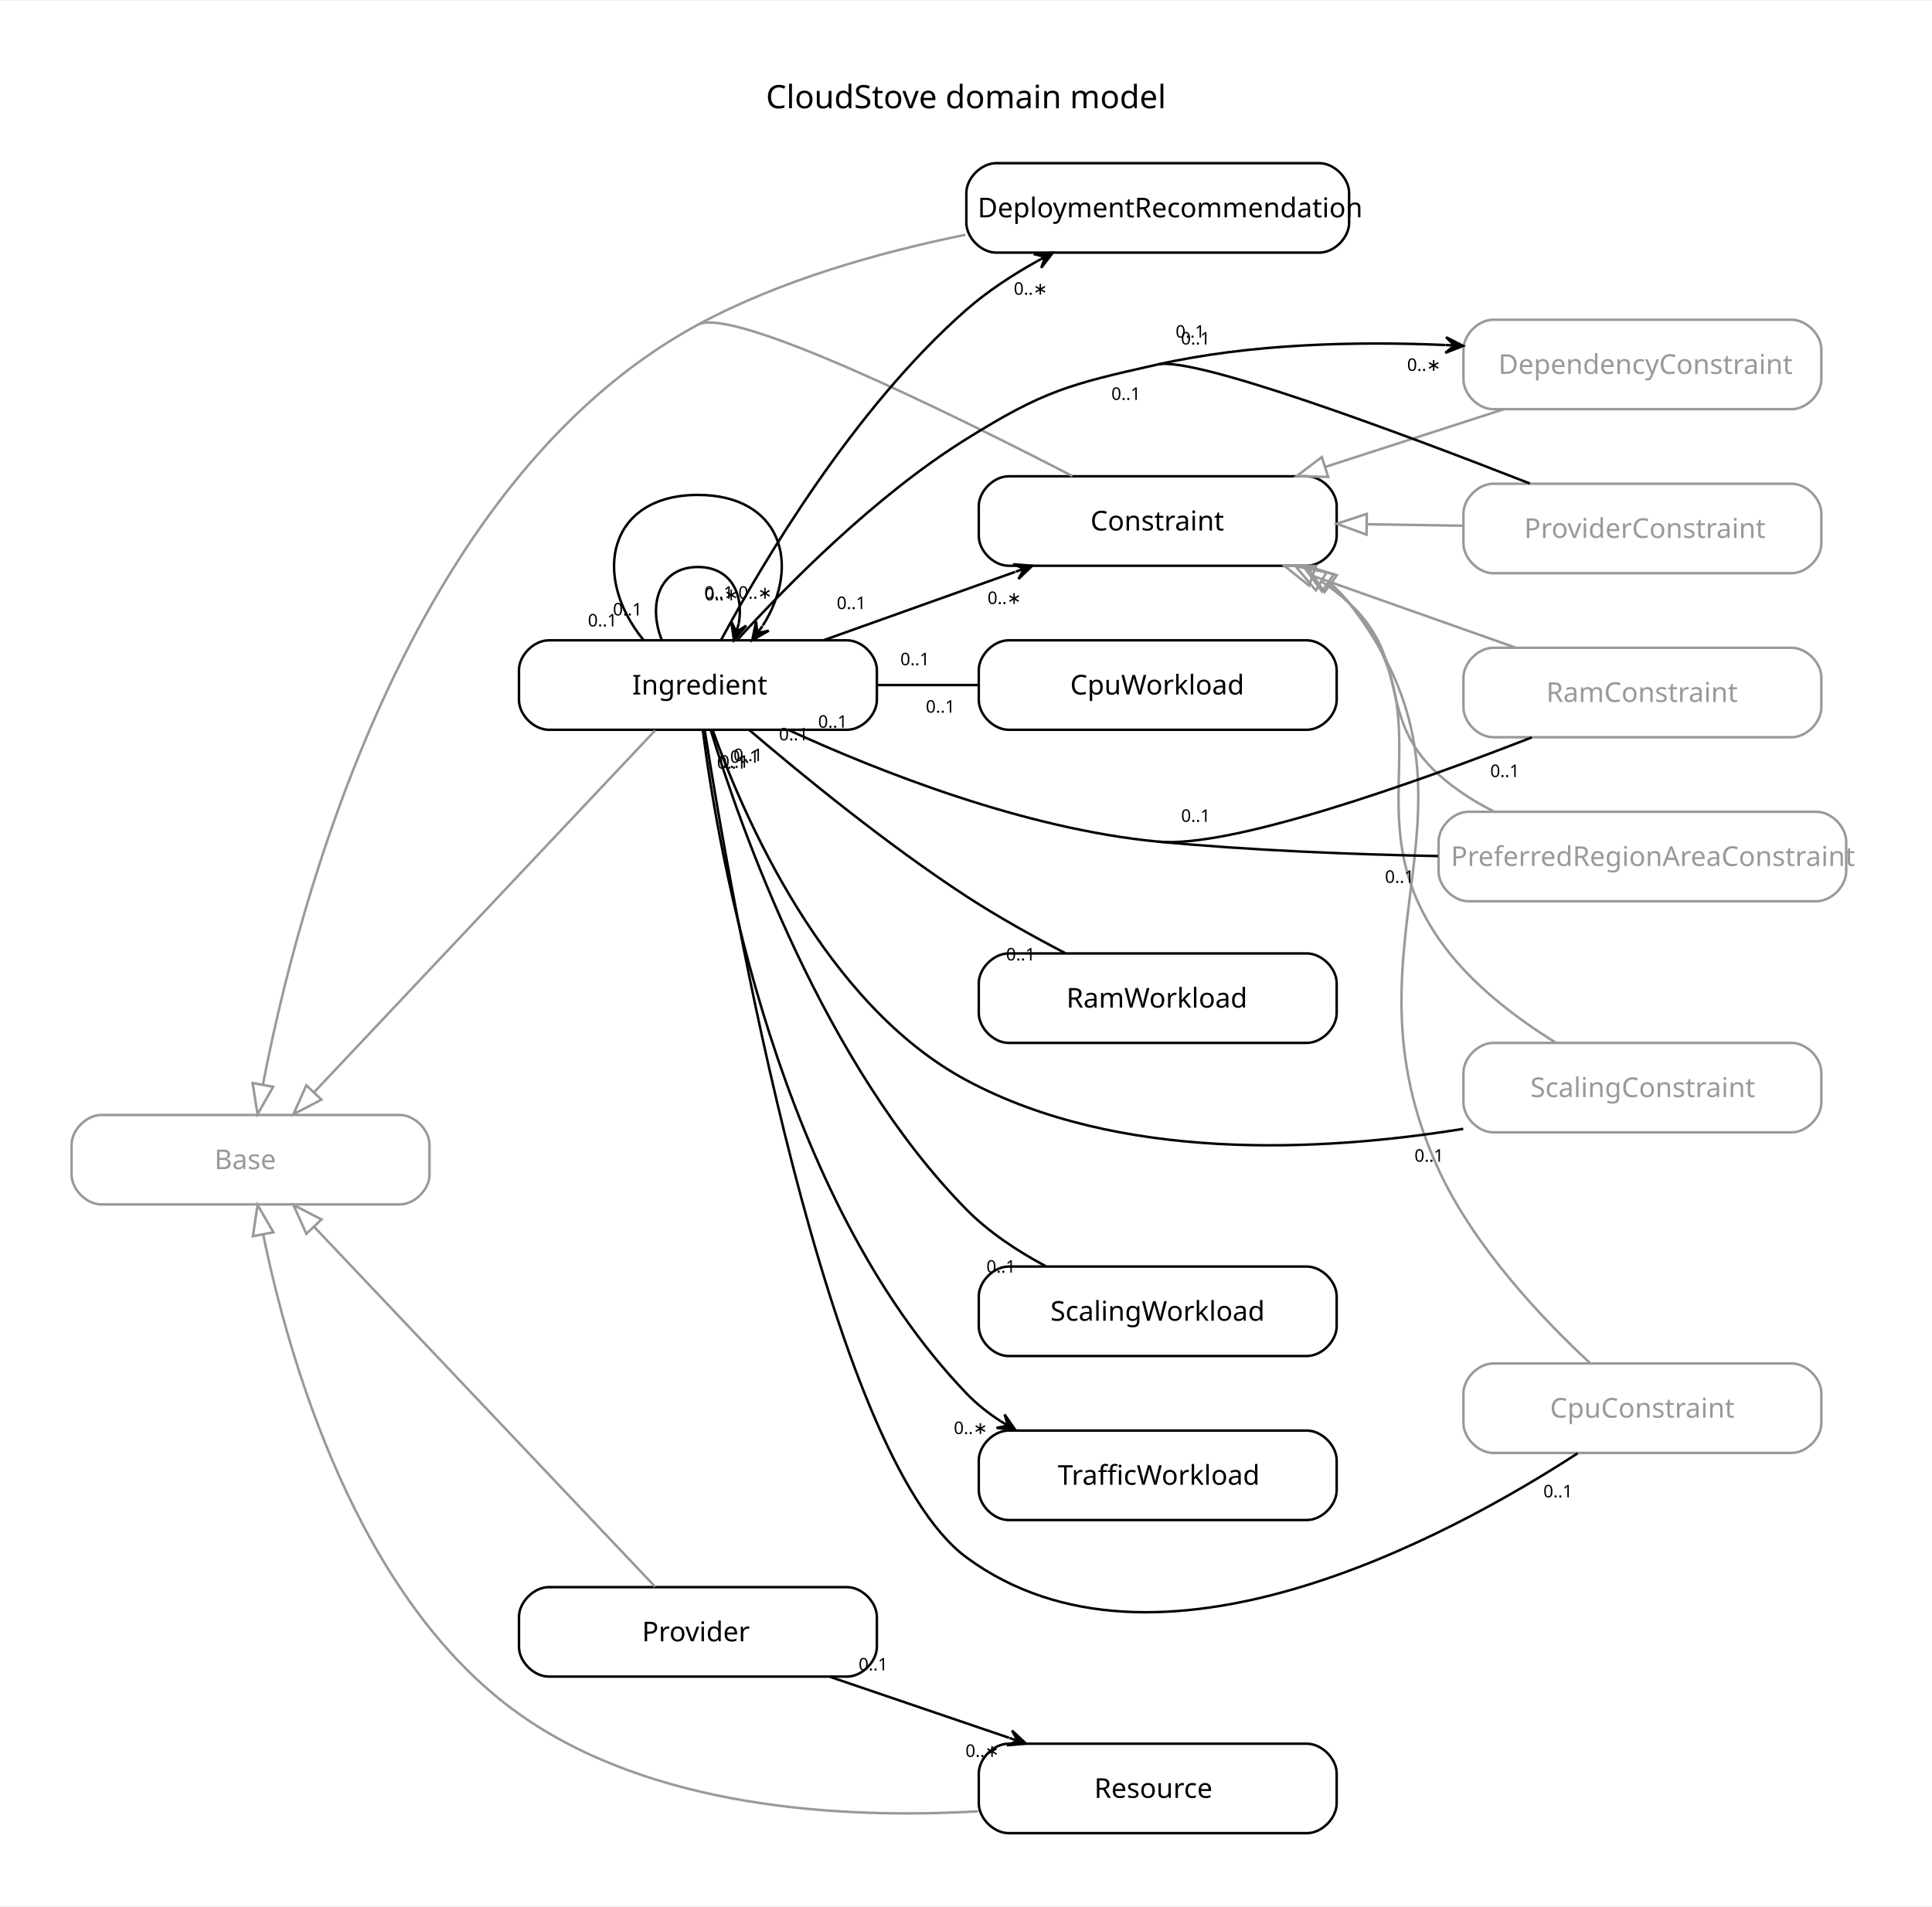
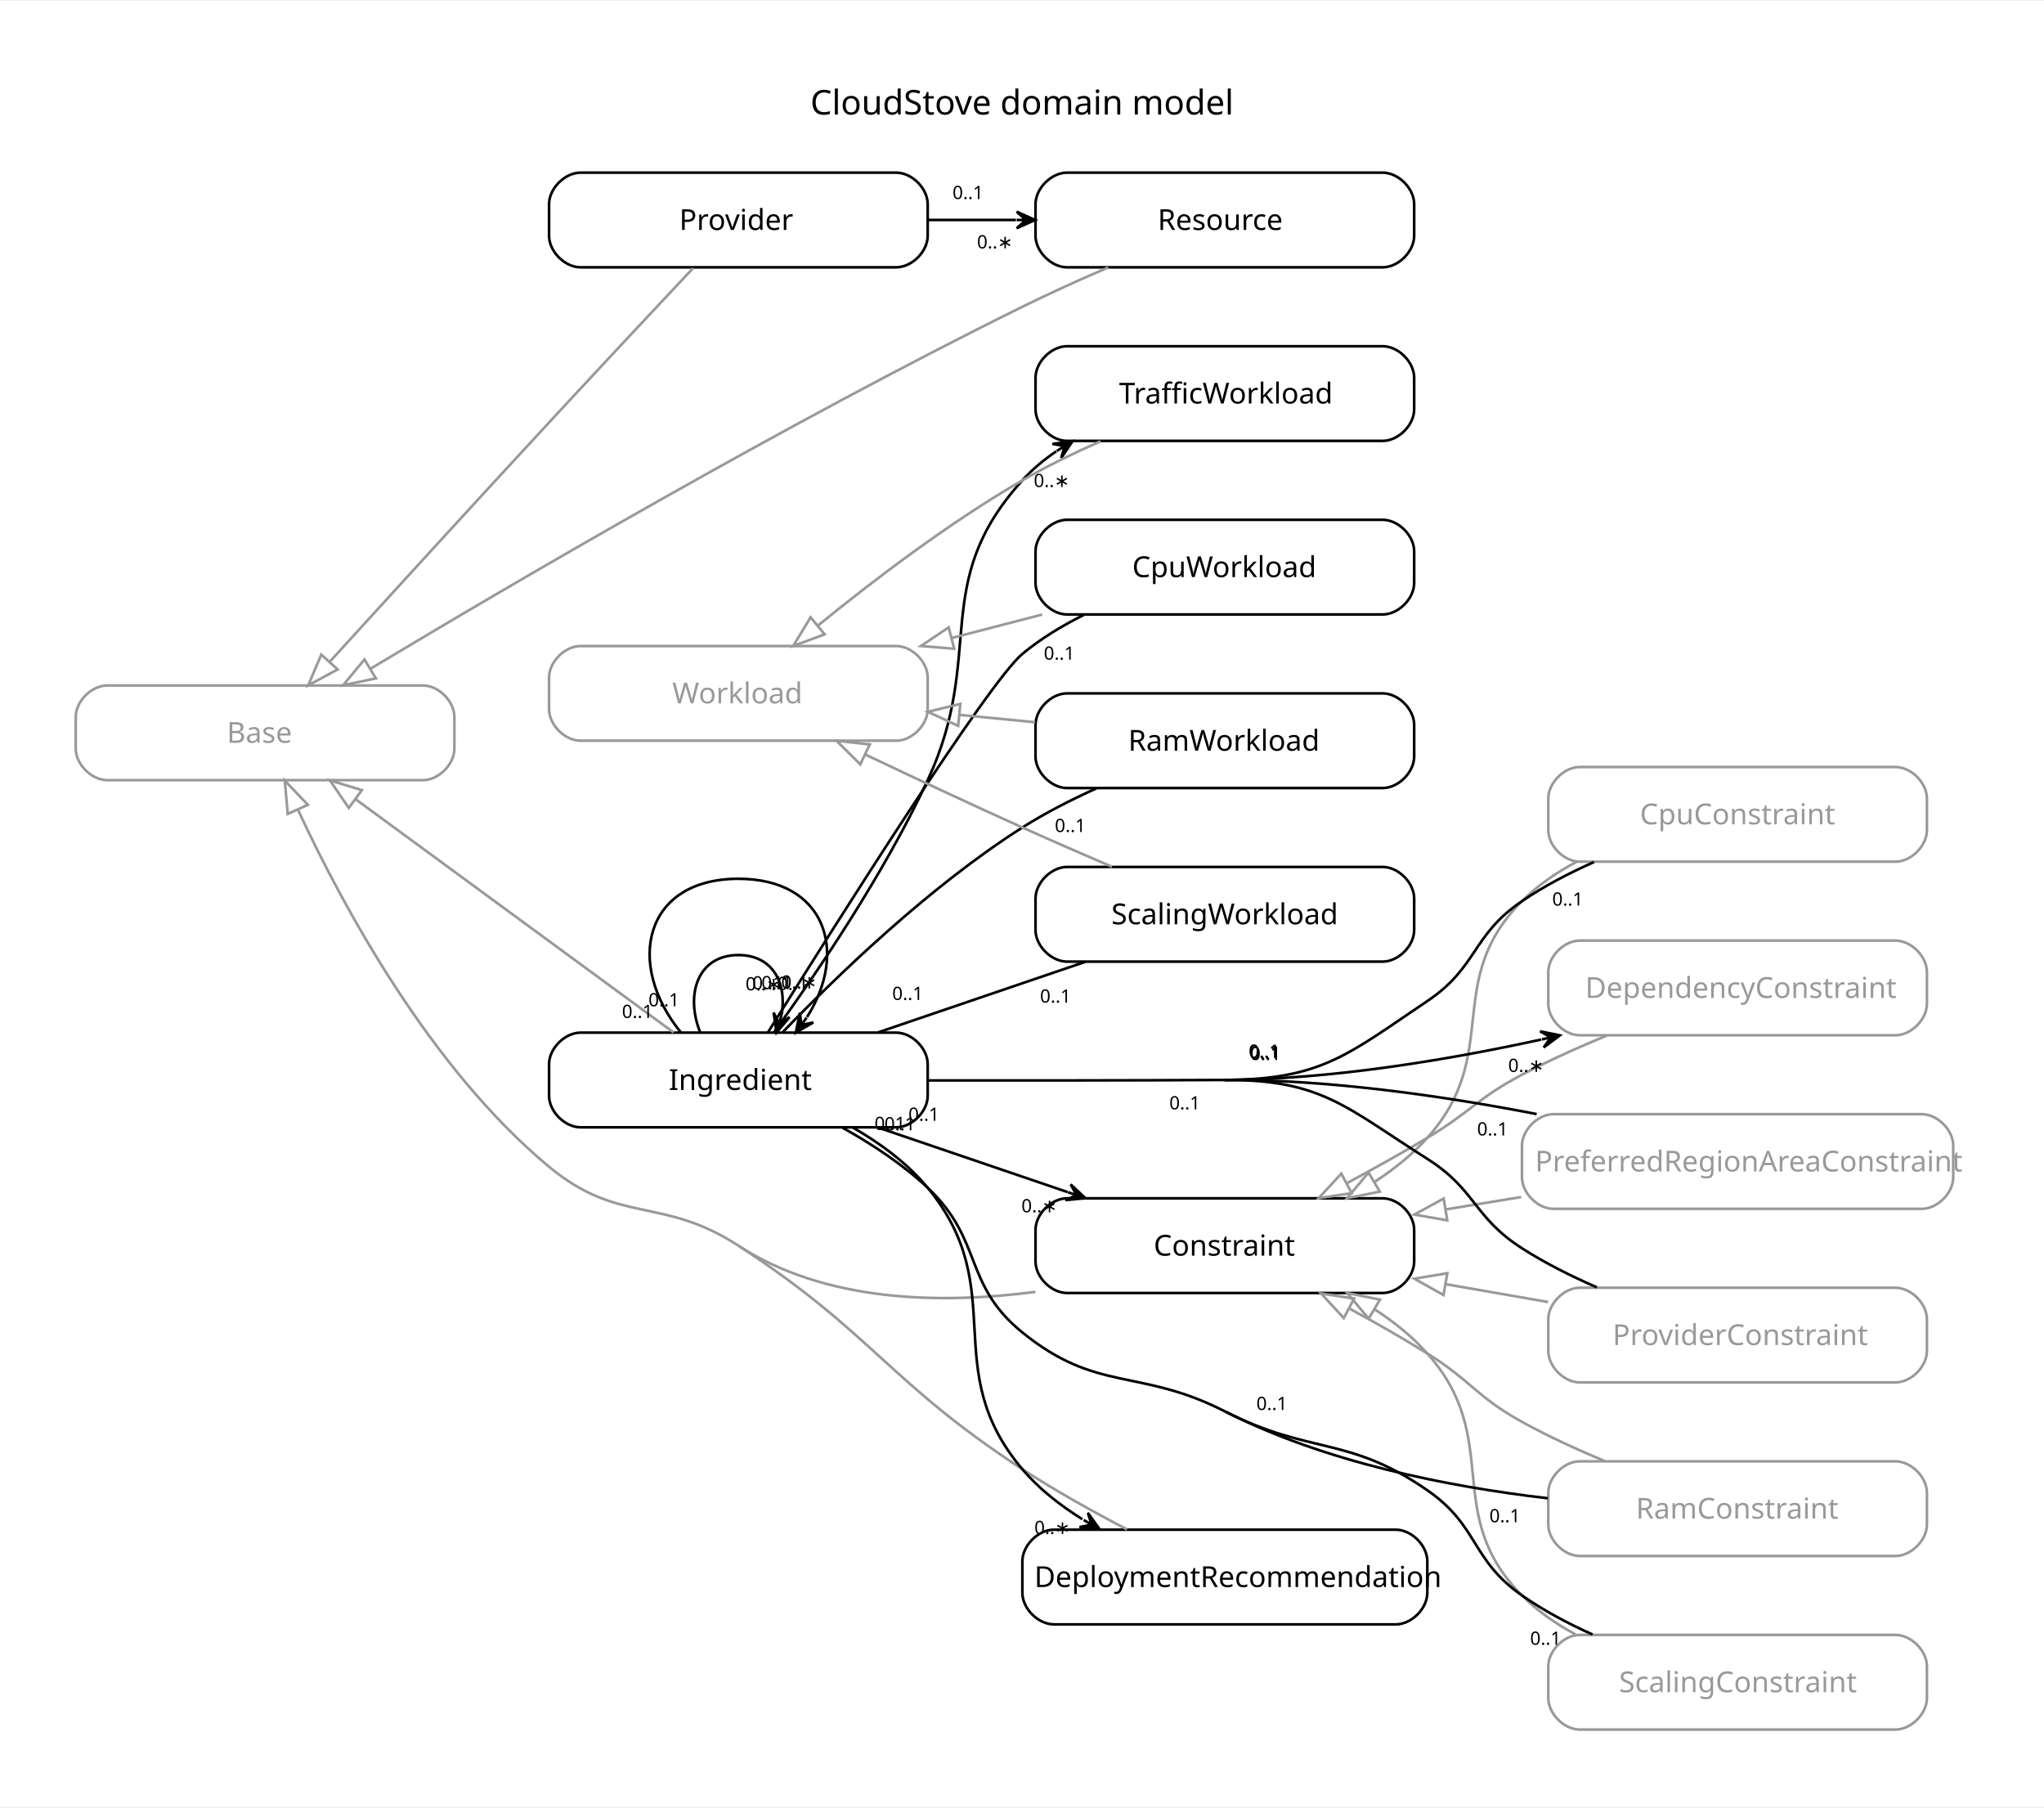
- <svg xmlns="http://www.w3.org/2000/svg" width="777pt" height="767pt" viewBox="0.00 0.00 777.32 766.60">
-   <g id="graph0" class="graph" transform="scale(1 1) rotate(0) translate(28.8 737.8)">
-     <polygon fill="#ffffff" stroke="transparent" points="-28.8,28.8 -28.8,-737.8 748.523,-737.8 748.523,28.8 -28.8,28.8" />
-     <text text-anchor="middle" x="359.862" y="-694.6" font-family="Arial BoldMT" font-size="13.00" fill="#000000">CloudStove domain model</text>
+ <svg xmlns="http://www.w3.org/2000/svg" width="777pt" height="687pt" viewBox="0.00 0.00 777.32 686.60">
+   <g id="graph0" class="graph" transform="scale(1 1) rotate(0) translate(28.8 657.8)">
+     <polygon fill="#ffffff" stroke="transparent" points="-28.8,28.8 -28.8,-657.8 748.523,-657.8 748.523,28.8 -28.8,28.8" />
+     <text text-anchor="middle" x="359.862" y="-614.6" font-family="Arial BoldMT" font-size="13.00" fill="#000000">CloudStove domain model</text>
    <g id="node1" class="node">
-       <path fill="none" stroke="#999999" d="M12,-253.5C12,-253.5 132,-253.5 132,-253.5 138,-253.5 144,-259.5 144,-265.5 144,-265.5 144,-277.5 144,-277.5 144,-283.5 138,-289.5 132,-289.5 132,-289.5 12,-289.5 12,-289.5 6,-289.5 0,-283.5 0,-277.5 0,-277.5 0,-265.5 0,-265.5 0,-259.5 6,-253.5 12,-253.5" />
-       <text text-anchor="start" x="57.464" y="-267.7" font-family="Arial BoldMT" font-size="11.00" fill="#999999">Base</text>
+       <path fill="none" stroke="#999999" d="M12,-361.5C12,-361.5 132,-361.5 132,-361.5 138,-361.5 144,-367.5 144,-373.5 144,-373.5 144,-385.5 144,-385.5 144,-391.5 138,-397.5 132,-397.5 132,-397.5 12,-397.5 12,-397.5 6,-397.5 0,-391.5 0,-385.5 0,-385.5 0,-373.5 0,-373.5 0,-367.5 6,-361.5 12,-361.5" />
+       <text text-anchor="start" x="57.464" y="-375.7" font-family="Arial BoldMT" font-size="11.00" fill="#999999">Base</text>
    </g>
    <g id="node2" class="node">
-       <path fill="none" stroke="#000000" d="M377,-510.5C377,-510.5 497,-510.5 497,-510.5 503,-510.5 509,-516.5 509,-522.5 509,-522.5 509,-534.5 509,-534.5 509,-540.5 503,-546.5 497,-546.5 497,-546.5 377,-546.5 377,-546.5 371,-546.5 365,-540.5 365,-534.5 365,-534.5 365,-522.5 365,-522.5 365,-516.5 371,-510.5 377,-510.5" />
-       <text text-anchor="start" x="409.933" y="-524.7" font-family="Arial BoldMT" font-size="11.00" fill="#000000">Constraint</text>
+       <path fill="none" stroke="#000000" d="M377,-166.5C377,-166.5 497,-166.5 497,-166.5 503,-166.5 509,-172.5 509,-178.5 509,-178.5 509,-190.5 509,-190.5 509,-196.5 503,-202.5 497,-202.5 497,-202.5 377,-202.5 377,-202.5 371,-202.5 365,-196.5 365,-190.5 365,-190.5 365,-178.5 365,-178.5 365,-172.5 371,-166.5 377,-166.5" />
+       <text text-anchor="start" x="409.933" y="-180.7" font-family="Arial BoldMT" font-size="11.00" fill="#000000">Constraint</text>
    </g>
    <g id="edge1" class="edge">
-       <path fill="none" stroke="#999999" d="M252,-607.5C265.934,-615.047 353.102,-572.182 402.656,-546.595" />
-       <path fill="none" stroke="#999999" d="M76.972,-301.617C90.369,-371.56 134.495,-543.861 252,-607.5" />
-       <polygon fill="none" stroke="#999999" points="81.101,-300.849 74.817,-289.797 72.837,-302.356 81.101,-300.849" />
+       <path fill="none" stroke="#999999" d="M252,-184.5C284.844,-163.131 328.4,-162.13 364.998,-166.936" />
    </g>
    <g id="node6" class="node">
-       <path fill="none" stroke="#000000" d="M372,-636.5C372,-636.5 502,-636.5 502,-636.5 508,-636.5 514,-642.5 514,-648.5 514,-648.5 514,-660.5 514,-660.5 514,-666.5 508,-672.5 502,-672.5 502,-672.5 372,-672.5 372,-672.5 366,-672.5 360,-666.5 360,-660.5 360,-660.5 360,-648.5 360,-648.5 360,-642.5 366,-636.5 372,-636.5" />
-       <text text-anchor="start" x="364.547" y="-650.7" font-family="Arial BoldMT" font-size="11.00" fill="#000000">DeploymentRecommendation</text>
+       <path fill="none" stroke="#000000" d="M372,-40.5C372,-40.5 502,-40.5 502,-40.5 508,-40.5 514,-46.5 514,-52.5 514,-52.5 514,-64.5 514,-64.5 514,-70.5 508,-76.5 502,-76.5 502,-76.5 372,-76.5 372,-76.5 366,-76.5 360,-70.5 360,-64.5 360,-64.5 360,-52.5 360,-52.5 360,-46.5 366,-40.5 372,-40.5" />
+       <text text-anchor="start" x="364.547" y="-54.7" font-family="Arial BoldMT" font-size="11.00" fill="#000000">DeploymentRecommendation</text>
    </g>
    <g id="edge2" class="edge">
-       <path fill="none" stroke="#999999" d="M252,-607.5C285.073,-625.412 325.185,-636.68 359.592,-643.674" />
+       <path fill="none" stroke="#999999" d="M252,-184.5C303.201,-151.189 308.841,-132.875 360,-99.5 372.558,-91.308 386.918,-83.32 399.809,-76.604" />
+       <path fill="none" stroke="#999999" d="M84.605,-350.047C101.497,-313.708 134.683,-252.131 180,-214.5 206.67,-192.353 222.942,-203.405 252,-184.5" />
+       <polygon fill="none" stroke="#999999" points="80.62,-348.667 79.507,-361.332 88.275,-352.125 80.62,-348.667" />
    </g>
    <g id="node7" class="node">
-       <path fill="none" stroke="#000000" d="M192,-444.5C192,-444.5 312,-444.5 312,-444.5 318,-444.5 324,-450.5 324,-456.5 324,-456.5 324,-468.5 324,-468.5 324,-474.5 318,-480.5 312,-480.5 312,-480.5 192,-480.5 192,-480.5 186,-480.5 180,-474.5 180,-468.5 180,-468.5 180,-456.5 180,-456.5 180,-450.5 186,-444.5 192,-444.5" />
-       <text text-anchor="start" x="225.537" y="-458.7" font-family="Arial BoldMT" font-size="11.00" fill="#000000">Ingredient</text>
+       <path fill="none" stroke="#000000" d="M192,-229.5C192,-229.5 312,-229.5 312,-229.5 318,-229.5 324,-235.5 324,-241.5 324,-241.5 324,-253.5 324,-253.5 324,-259.5 318,-265.5 312,-265.5 312,-265.5 192,-265.5 192,-265.5 186,-265.5 180,-259.5 180,-253.5 180,-253.5 180,-241.5 180,-241.5 180,-235.5 186,-229.5 192,-229.5" />
+       <text text-anchor="start" x="225.537" y="-243.7" font-family="Arial BoldMT" font-size="11.00" fill="#000000">Ingredient</text>
    </g>
    <g id="edge3" class="edge">
-       <path fill="none" stroke="#999999" d="M97.585,-298.649C134.826,-338.165 202.981,-410.485 234.793,-444.242" />
-       <polygon fill="none" stroke="#999999" points="100.546,-295.666 89.259,-289.814 94.433,-301.428 100.546,-295.666" />
+       <path fill="none" stroke="#999999" d="M106.544,-354.168C141.936,-328.214 196.078,-288.509 227.359,-265.57" />
+       <polygon fill="none" stroke="#999999" points="103.844,-350.939 96.651,-361.423 108.811,-357.713 103.844,-350.939" />
    </g>
    <g id="node9" class="node">
-       <path fill="none" stroke="#000000" d="M192,-63.5C192,-63.5 312,-63.5 312,-63.5 318,-63.5 324,-69.5 324,-75.5 324,-75.5 324,-87.5 324,-87.5 324,-93.5 318,-99.5 312,-99.5 312,-99.5 192,-99.5 192,-99.5 186,-99.5 180,-93.5 180,-87.5 180,-87.5 180,-75.5 180,-75.5 180,-69.5 186,-63.5 192,-63.5" />
-       <text text-anchor="start" x="229.52" y="-77.7" font-family="Arial BoldMT" font-size="11.00" fill="#000000">Provider</text>
+       <path fill="none" stroke="#000000" d="M192,-556.5C192,-556.5 312,-556.5 312,-556.5 318,-556.5 324,-562.5 324,-568.5 324,-568.5 324,-580.5 324,-580.5 324,-586.5 318,-592.5 312,-592.5 312,-592.5 192,-592.5 192,-592.5 186,-592.5 180,-586.5 180,-580.5 180,-580.5 180,-568.5 180,-568.5 180,-562.5 186,-556.5 192,-556.5" />
+       <text text-anchor="start" x="229.52" y="-570.7" font-family="Arial BoldMT" font-size="11.00" fill="#000000">Provider</text>
    </g>
    <g id="edge4" class="edge">
-       <path fill="none" stroke="#999999" d="M97.585,-244.494C134.826,-205.184 202.981,-133.242 234.793,-99.663" />
-       <polygon fill="none" stroke="#999999" points="94.463,-241.682 89.259,-253.282 100.561,-247.459 94.463,-241.682" />
+       <path fill="none" stroke="#999999" d="M96.776,-406.735C118.613,-430.7 151.325,-466.503 180,-497.5 198.643,-517.652 220.158,-540.624 234.779,-556.193" />
+       <polygon fill="none" stroke="#999999" points="99.593,-403.591 88.408,-397.547 93.383,-409.247 99.593,-403.591" />
    </g>
    <g id="node13" class="node">
-       <path fill="none" stroke="#000000" d="M377,-.5C377,-.5 497,-.5 497,-.5 503,-.5 509,-6.5 509,-12.5 509,-12.5 509,-24.5 509,-24.5 509,-30.5 503,-36.5 497,-36.5 497,-36.5 377,-36.5 377,-36.5 371,-36.5 365,-30.5 365,-24.5 365,-24.5 365,-12.5 365,-12.5 365,-6.5 371,-.5 377,-.5" />
-       <text text-anchor="start" x="411.461" y="-14.7" font-family="Arial BoldMT" font-size="11.00" fill="#000000">Resource</text>
+       <path fill="none" stroke="#000000" d="M377,-556.5C377,-556.5 497,-556.5 497,-556.5 503,-556.5 509,-562.5 509,-568.5 509,-568.5 509,-580.5 509,-580.5 509,-586.5 503,-592.5 497,-592.5 497,-592.5 377,-592.5 377,-592.5 371,-592.5 365,-586.5 365,-580.5 365,-580.5 365,-568.5 365,-568.5 365,-562.5 371,-556.5 377,-556.5" />
+       <text text-anchor="start" x="411.461" y="-570.7" font-family="Arial BoldMT" font-size="11.00" fill="#000000">Resource</text>
    </g>
    <g id="edge5" class="edge">
-       <path fill="none" stroke="#999999" d="M77.125,-241.273C87.222,-191.934 114.666,-94.945 180,-48.5 233.363,-10.565 309.268,-6.101 364.75,-9.292" />
-       <polygon fill="none" stroke="#999999" points="72.956,-240.712 74.819,-253.289 81.205,-242.296 72.956,-240.712" />
+       <path fill="none" stroke="#999999" d="M112.04,-403.837C167.002,-436.822 269.339,-496.736 360,-541.5 370.433,-546.651 381.865,-551.806 392.652,-556.458" />
+       <polygon fill="none" stroke="#999999" points="114.144,-400.201 101.696,-397.611 109.812,-407.398 114.144,-400.201" />
    </g>
    <g id="node3" class="node">
-       <path fill="none" stroke="#999999" d="M572,-153.5C572,-153.5 692,-153.5 692,-153.5 698,-153.5 704,-159.5 704,-165.5 704,-165.5 704,-177.5 704,-177.5 704,-183.5 698,-189.5 692,-189.5 692,-189.5 572,-189.5 572,-189.5 566,-189.5 560,-183.5 560,-177.5 560,-177.5 560,-165.5 560,-165.5 560,-159.5 566,-153.5 572,-153.5" />
-       <text text-anchor="start" x="594.843" y="-167.7" font-family="Arial BoldMT" font-size="11.00" fill="#999999">CpuConstraint</text>
+       <path fill="none" stroke="#999999" d="M572,-330.5C572,-330.5 692,-330.5 692,-330.5 698,-330.5 704,-336.5 704,-342.5 704,-342.5 704,-354.5 704,-354.5 704,-360.5 698,-366.5 692,-366.5 692,-366.5 572,-366.5 572,-366.5 566,-366.5 560,-360.5 560,-354.5 560,-354.5 560,-342.5 560,-342.5 560,-336.5 566,-330.5 572,-330.5" />
+       <text text-anchor="start" x="594.843" y="-344.7" font-family="Arial BoldMT" font-size="11.00" fill="#999999">CpuConstraint</text>
    </g>
    <g id="edge6" class="edge">
-       <path fill="none" stroke="#999999" d="M506.692,-503.212C509.362,-500.862 511.823,-498.298 514,-495.5 577,-414.535 507.07,-360.674 550,-267.5 564.309,-236.444 591.629,-207.589 610.789,-189.785" />
-       <polygon fill="none" stroke="#999999" points="504.092,-499.91 496.912,-510.402 509.068,-506.678 504.092,-499.91" />
+       <path fill="none" stroke="#999999" d="M494.029,-208.805C501.366,-213.591 508.296,-219.139 514,-225.5 542.762,-257.574 519.569,-285.005 550,-315.5 555.962,-321.474 563.147,-326.405 570.754,-330.464" />
+       <polygon fill="none" stroke="#999999" points="495.933,-205.051 483.469,-202.543 491.648,-212.277 495.933,-205.051" />
    </g>
    <g id="node5" class="node">
-       <path fill="none" stroke="#999999" d="M572,-573.5C572,-573.5 692,-573.5 692,-573.5 698,-573.5 704,-579.5 704,-585.5 704,-585.5 704,-597.5 704,-597.5 704,-603.5 698,-609.5 692,-609.5 692,-609.5 572,-609.5 572,-609.5 566,-609.5 560,-603.5 560,-597.5 560,-597.5 560,-585.5 560,-585.5 560,-579.5 566,-573.5 572,-573.5" />
-       <text text-anchor="start" x="574.049" y="-587.7" font-family="Arial BoldMT" font-size="11.00" fill="#999999">DependencyConstraint</text>
+       <path fill="none" stroke="#999999" d="M572,-264.5C572,-264.5 692,-264.5 692,-264.5 698,-264.5 704,-270.5 704,-276.5 704,-276.5 704,-288.5 704,-288.5 704,-294.5 698,-300.5 692,-300.5 692,-300.5 572,-300.5 572,-300.5 566,-300.5 560,-294.5 560,-288.5 560,-288.5 560,-276.5 560,-276.5 560,-270.5 566,-264.5 572,-264.5" />
+       <text text-anchor="start" x="574.049" y="-278.7" font-family="Arial BoldMT" font-size="11.00" fill="#999999">DependencyConstraint</text>
    </g>
    <g id="edge7" class="edge">
-       <path fill="none" stroke="#999999" d="M504.478,-550.301C527.851,-557.852 553.775,-566.227 576.113,-573.444" />
-       <polygon fill="none" stroke="#999999" points="505.589,-546.246 492.879,-546.553 503.007,-554.239 505.589,-546.246" />
+       <path fill="none" stroke="#999999" d="M483.461,-208.287C493.63,-213.756 504.262,-219.681 514,-225.5 530.507,-235.364 532.991,-240.53 550,-249.5 560.18,-254.869 571.434,-259.924 582.258,-264.389" />
+       <polygon fill="none" stroke="#999999" points="485.241,-204.477 472.673,-202.557 481.301,-211.895 485.241,-204.477" />
    </g>
    <g id="node8" class="node">
-       <path fill="none" stroke="#999999" d="M562,-375.5C562,-375.5 702,-375.5 702,-375.5 708,-375.5 714,-381.5 714,-387.5 714,-387.5 714,-399.5 714,-399.5 714,-405.5 708,-411.5 702,-411.5 702,-411.5 562,-411.5 562,-411.5 556,-411.5 550,-405.5 550,-399.5 550,-399.5 550,-387.5 550,-387.5 550,-381.5 556,-375.5 562,-375.5" />
-       <text text-anchor="start" x="554.96" y="-389.7" font-family="Arial BoldMT" font-size="11.00" fill="#999999">PreferredRegionAreaConstraint</text>
+       <path fill="none" stroke="#999999" d="M562,-198.5C562,-198.5 702,-198.5 702,-198.5 708,-198.5 714,-204.5 714,-210.5 714,-210.5 714,-222.5 714,-222.5 714,-228.5 708,-234.5 702,-234.5 702,-234.5 562,-234.5 562,-234.5 556,-234.5 550,-228.5 550,-222.5 550,-222.5 550,-210.5 550,-210.5 550,-204.5 556,-198.5 562,-198.5" />
+       <text text-anchor="start" x="554.96" y="-212.7" font-family="Arial BoldMT" font-size="11.00" fill="#999999">PreferredRegionAreaConstraint</text>
    </g>
    <g id="edge8" class="edge">
-       <path fill="none" stroke="#999999" d="M503.095,-504.022C506.977,-501.433 510.656,-498.599 514,-495.5 539.37,-471.988 524.37,-449.728 550,-426.5 556.481,-420.626 564.142,-415.732 572.135,-411.673" />
-       <polygon fill="none" stroke="#999999" points="500.635,-500.597 492.434,-510.313 504.904,-507.831 500.635,-500.597" />
+       <path fill="none" stroke="#999999" d="M520.995,-198.284C530.516,-199.846 540.212,-201.437 549.711,-202.996" />
+       <polygon fill="none" stroke="#999999" points="521.579,-194.124 509.057,-196.325 520.218,-202.413 521.579,-194.124" />
    </g>
    <g id="node10" class="node">
-       <path fill="none" stroke="#999999" d="M572,-507.5C572,-507.5 692,-507.5 692,-507.5 698,-507.5 704,-513.5 704,-519.5 704,-519.5 704,-531.5 704,-531.5 704,-537.5 698,-543.5 692,-543.5 692,-543.5 572,-543.5 572,-543.5 566,-543.5 560,-537.5 560,-531.5 560,-531.5 560,-519.5 560,-519.5 560,-513.5 566,-507.5 572,-507.5" />
-       <text text-anchor="start" x="584.453" y="-521.7" font-family="Arial BoldMT" font-size="11.00" fill="#999999">ProviderConstraint</text>
+       <path fill="none" stroke="#999999" d="M572,-132.5C572,-132.5 692,-132.5 692,-132.5 698,-132.5 704,-138.5 704,-144.5 704,-144.5 704,-156.5 704,-156.5 704,-162.5 698,-168.5 692,-168.5 692,-168.5 572,-168.5 572,-168.5 566,-168.5 560,-162.5 560,-156.5 560,-156.5 560,-144.5 560,-144.5 560,-138.5 566,-132.5 572,-132.5" />
+       <text text-anchor="start" x="584.453" y="-146.7" font-family="Arial BoldMT" font-size="11.00" fill="#999999">ProviderConstraint</text>
    </g>
    <g id="edge9" class="edge">
-       <path fill="none" stroke="#999999" d="M521.273,-527.203C534.147,-527.005 547.334,-526.803 559.914,-526.609" />
-       <polygon fill="none" stroke="#999999" points="520.991,-523.007 509.057,-527.391 521.12,-531.406 520.991,-523.007" />
+       <path fill="none" stroke="#999999" d="M521.273,-169.806C534.147,-167.562 547.334,-165.262 559.914,-163.069" />
+       <polygon fill="none" stroke="#999999" points="520.157,-165.737 509.057,-171.936 521.6,-174.012 520.157,-165.737" />
    </g>
    <g id="node11" class="node">
-       <path fill="none" stroke="#999999" d="M572,-441.5C572,-441.5 692,-441.5 692,-441.5 698,-441.5 704,-447.5 704,-453.5 704,-453.5 704,-465.5 704,-465.5 704,-471.5 698,-477.5 692,-477.5 692,-477.5 572,-477.5 572,-477.5 566,-477.5 560,-471.5 560,-465.5 560,-465.5 560,-453.5 560,-453.5 560,-447.5 566,-441.5 572,-441.5" />
-       <text text-anchor="start" x="593.321" y="-455.7" font-family="Arial BoldMT" font-size="11.00" fill="#999999">RamConstraint</text>
+       <path fill="none" stroke="#999999" d="M572,-66.5C572,-66.5 692,-66.5 692,-66.5 698,-66.5 704,-72.5 704,-78.5 704,-78.5 704,-90.5 704,-90.5 704,-96.5 698,-102.5 692,-102.5 692,-102.5 572,-102.5 572,-102.5 566,-102.5 560,-96.5 560,-90.5 560,-90.5 560,-78.5 560,-78.5 560,-72.5 566,-66.5 572,-66.5" />
+       <text text-anchor="start" x="593.321" y="-80.7" font-family="Arial BoldMT" font-size="11.00" fill="#999999">RamConstraint</text>
    </g>
    <g id="edge10" class="edge">
-       <path fill="none" stroke="#999999" d="M499.383,-506.426C525.721,-497.106 556.006,-486.39 580.98,-477.553" />
-       <polygon fill="none" stroke="#999999" points="497.891,-502.499 487.979,-510.461 500.693,-510.418 497.891,-502.499" />
+       <path fill="none" stroke="#999999" d="M484.226,-160.662C494.201,-155.265 504.561,-149.383 514,-143.5 530.749,-133.06 532.718,-127.032 550,-117.5 559.944,-112.016 570.99,-106.944 581.671,-102.506" />
+       <polygon fill="none" stroke="#999999" points="482.236,-156.963 473.613,-166.305 486.18,-164.38 482.236,-156.963" />
    </g>
    <g id="node14" class="node">
-       <path fill="none" stroke="#999999" d="M572,-282.5C572,-282.5 692,-282.5 692,-282.5 698,-282.5 704,-288.5 704,-294.5 704,-294.5 704,-306.5 704,-306.5 704,-312.5 698,-318.5 692,-318.5 692,-318.5 572,-318.5 572,-318.5 566,-318.5 560,-312.5 560,-306.5 560,-306.5 560,-294.5 560,-294.5 560,-288.5 566,-282.5 572,-282.5" />
-       <text text-anchor="start" x="586.894" y="-296.7" font-family="Arial BoldMT" font-size="11.00" fill="#999999">ScalingConstraint</text>
+       <path fill="none" stroke="#999999" d="M572,-.5C572,-.5 692,-.5 692,-.5 698,-.5 704,-6.5 704,-12.5 704,-12.5 704,-24.5 704,-24.5 704,-30.5 698,-36.5 692,-36.5 692,-36.5 572,-36.5 572,-36.5 566,-36.5 560,-30.5 560,-24.5 560,-24.5 560,-12.5 560,-12.5 560,-6.5 566,-.5 572,-.5" />
+       <text text-anchor="start" x="586.894" y="-14.7" font-family="Arial BoldMT" font-size="11.00" fill="#999999">ScalingConstraint</text>
    </g>
    <g id="edge11" class="edge">
-       <path fill="none" stroke="#999999" d="M505.733,-503.42C508.727,-501.01 511.511,-498.377 514,-495.5 554.63,-448.54 514.945,-411.756 550,-360.5 561.95,-343.027 580.714,-328.752 597.279,-318.515" />
-       <polygon fill="none" stroke="#999999" points="503.098,-500.135 495.569,-510.379 507.843,-507.066 503.098,-500.135" />
+       <path fill="none" stroke="#999999" d="M494.073,-160.234C501.404,-155.443 508.32,-149.882 514,-143.5 543.191,-110.701 519.102,-82.697 550,-51.5 555.831,-45.612 562.851,-40.74 570.298,-36.717" />
+       <polygon fill="none" stroke="#999999" points="491.692,-156.763 483.517,-166.5 495.98,-163.986 491.692,-156.763" />
    </g>
    <g id="node4" class="node">
-       <path fill="none" stroke="#000000" d="M377,-444.5C377,-444.5 497,-444.5 497,-444.5 503,-444.5 509,-450.5 509,-456.5 509,-456.5 509,-468.5 509,-468.5 509,-474.5 503,-480.5 497,-480.5 497,-480.5 377,-480.5 377,-480.5 371,-480.5 365,-474.5 365,-468.5 365,-468.5 365,-456.5 365,-456.5 365,-450.5 371,-444.5 377,-444.5" />
-       <text text-anchor="start" x="401.777" y="-458.7" font-family="Arial BoldMT" font-size="11.00" fill="#000000">CpuWorkload</text>
+       <path fill="none" stroke="#000000" d="M377,-424.5C377,-424.5 497,-424.5 497,-424.5 503,-424.5 509,-430.5 509,-436.5 509,-436.5 509,-448.5 509,-448.5 509,-454.5 503,-460.5 497,-460.5 497,-460.5 377,-460.5 377,-460.5 371,-460.5 365,-454.5 365,-448.5 365,-448.5 365,-436.5 365,-436.5 365,-430.5 371,-424.5 377,-424.5" />
+       <text text-anchor="start" x="401.777" y="-438.7" font-family="Arial BoldMT" font-size="11.00" fill="#000000">CpuWorkload</text>
    </g>
    <g id="edge16" class="edge">
-       <path fill="none" stroke="#000000" d="M302.552,-480.535C326.413,-489.047 354.997,-499.245 379.663,-508.045" />
-       <polygon fill="#000000" stroke="#000000" points="386.509,-510.487 378.858,-511.102 383.213,-509.311 379.916,-508.135 379.916,-508.135 379.916,-508.135 383.213,-509.311 380.974,-505.168 386.509,-510.487 386.509,-510.487" />
-       <text text-anchor="middle" x="375.337" y="-495.11" font-family="ArialMT" font-size="7.00" fill="#000000">0..∗</text>
-       <text text-anchor="middle" x="313.724" y="-493.073" font-family="ArialMT" font-size="7.00" fill="#000000">0..1</text>
-     </g>
-     <g id="edge24" class="edge">
-       <path fill="none" stroke="#000000" d="M254.737,-444.324C265.087,-378.288 304.099,-152.787 360,-111.5 435.852,-55.478 553.967,-119.615 605.949,-153.361" />
-       <text text-anchor="middle" x="598.037" y="-135.618" font-family="ArialMT" font-size="7.00" fill="#000000">0..1</text>
-       <text text-anchor="middle" x="266.608" y="-429.217" font-family="ArialMT" font-size="7.00" fill="#000000">0..1</text>
+       <path fill="none" stroke="#000000" d="M305.014,-229.447C327.559,-221.769 353.957,-212.779 377.196,-204.866" />
+       <polygon fill="#000000" stroke="#000000" points="383.979,-202.556 378.368,-207.794 380.666,-203.684 377.352,-204.812 377.352,-204.812 377.352,-204.812 380.666,-203.684 376.337,-201.831 383.979,-202.556 383.979,-202.556" />
+       <text text-anchor="middle" x="366.454" y="-197.183" font-family="ArialMT" font-size="7.00" fill="#000000">0..∗</text>
+       <text text-anchor="middle" x="322.538" y="-231.98" font-family="ArialMT" font-size="7.00" fill="#000000">0..1</text>
+     </g>
+     <g id="edge27" class="edge">
+       <path fill="none" stroke="#000000" d="M437,-247.5C473.727,-247.688 483.522,-257.006 514,-277.5 533.306,-290.481 530.766,-302.412 550,-315.5 558.373,-321.198 567.88,-326.151 577.378,-330.365" />
+       <text text-anchor="middle" x="567.391" y="-313.814" font-family="ArialMT" font-size="7.00" fill="#000000">0..1</text>
+       <text text-anchor="middle" x="451.948" y="-255.953" font-family="ArialMT" font-size="7.00" fill="#000000">0..1</text>
+     </g>
+     <g id="edge20" class="edge">
+       <path fill="none" stroke="#000000" d="M263.191,-265.513C288.104,-305.43 346.974,-398.665 360,-409.5 366.932,-415.267 375.023,-420.175 383.305,-424.304" />
+       <text text-anchor="middle" x="374.032" y="-407.301" font-family="ArialMT" font-size="7.00" fill="#000000">0..1</text>
+       <text text-anchor="middle" x="263.205" y="-281.938" font-family="ArialMT" font-size="7.00" fill="#000000">0..1</text>
+     </g>
+     <g id="edge23" class="edge">
+       <path fill="none" stroke="#000000" d="M437,-247.5C477.145,-247.706 521.219,-255 557.294,-262.875" />
+       <polygon fill="#000000" stroke="#000000" points="564.398,-264.456 556.881,-266.01 560.982,-263.696 557.566,-262.936 557.566,-262.936 557.566,-262.936 560.982,-263.696 558.25,-259.861 564.398,-264.456 564.398,-264.456" />
+       <text text-anchor="middle" x="551.57" y="-250.565" font-family="ArialMT" font-size="7.00" fill="#000000">0..∗</text>
+       <text text-anchor="middle" x="452.051" y="-255.797" font-family="ArialMT" font-size="7.00" fill="#000000">0..1</text>
+     </g>
+     <g id="edge17" class="edge">
+       <path fill="none" stroke="#000000" d="M295.43,-229.478C305.927,-223.449 316.319,-215.828 324,-206.5 355.894,-167.766 327.56,-137.778 360,-99.5 366.32,-92.042 374.349,-85.739 382.822,-80.482" />
+       <polygon fill="#000000" stroke="#000000" points="389.367,-76.664 384.908,-82.912 386.344,-78.427 383.32,-80.191 383.32,-80.191 383.32,-80.191 386.344,-78.427 381.733,-77.47 389.367,-76.664 389.367,-76.664" />
+       <text text-anchor="middle" x="371.375" y="-74.852" font-family="ArialMT" font-size="7.00" fill="#000000">0..∗</text>
+       <text text-anchor="middle" x="313.424" y="-228.352" font-family="ArialMT" font-size="7.00" fill="#000000">0..1</text>
+     </g>
+     <g id="edge18" class="edge">
+       <path fill="none" stroke="#000000" d="M237.498,-265.533C231.697,-280.033 236.531,-295 252,-295 265.052,-295 270.533,-284.344 268.442,-272.305" />
+       <polygon fill="#000000" stroke="#000000" points="266.502,-265.533 271.458,-271.394 267.466,-268.897 268.43,-272.262 268.43,-272.262 268.43,-272.262 267.466,-268.897 265.402,-273.13 266.502,-265.533 266.502,-265.533" />
+       <text text-anchor="middle" x="261.536" y="-281.57" font-family="ArialMT" font-size="7.00" fill="#000000">0..∗</text>
+       <text text-anchor="middle" x="223.689" y="-275.504" font-family="ArialMT" font-size="7.00" fill="#000000">0..1</text>
+     </g>
+     <g id="edge19" class="edge">
+       <path fill="none" stroke="#000000" d="M230.148,-265.554C208.857,-291.615 216.141,-324 252,-324 285.198,-324 293.905,-296.243 278.12,-271.445" />
+       <polygon fill="#000000" stroke="#000000" points="273.852,-265.554 280.51,-269.375 275.905,-268.389 277.959,-271.223 277.959,-271.223 277.959,-271.223 275.905,-268.389 275.408,-273.071 273.852,-265.554 273.852,-265.554" />
+       <text text-anchor="middle" x="275.084" y="-282.248" font-family="ArialMT" font-size="7.00" fill="#000000">0..∗</text>
+       <text text-anchor="middle" x="213.609" y="-271.082" font-family="ArialMT" font-size="7.00" fill="#000000">0..1</text>
+     </g>
+     <g id="edge28" class="edge">
+       <path fill="none" stroke="#000000" d="M437,-247.5C476.421,-247.702 519.775,-241.467 555.573,-234.537" />
+       <text text-anchor="middle" x="538.813" y="-226.397" font-family="ArialMT" font-size="7.00" fill="#000000">0..1</text>
+       <text text-anchor="middle" x="452.365" y="-255.301" font-family="ArialMT" font-size="7.00" fill="#000000">0..1</text>
+     </g>
+     <g id="edge29" class="edge">
+       <path fill="none" stroke="#000000" d="M437,-247.5C473.727,-247.688 482.964,-237.139 514,-217.5 532.597,-205.732 531.468,-195.371 550,-183.5 558.787,-177.871 568.691,-172.905 578.5,-168.645" />
+       <path fill="none" stroke="#000000" d="M324.043,-247.329C358.266,-247.291 399.743,-247.309 437,-247.5" />
+       <text text-anchor="middle" x="421.779" y="-236.316" font-family="ArialMT" font-size="7.00" fill="#000000">0..1</text>
+       <text text-anchor="middle" x="452.505" y="-255.067" font-family="ArialMT" font-size="7.00" fill="#000000">0..1</text>
+     </g>
+     <g id="edge26" class="edge">
+       <path fill="none" stroke="#000000" d="M437,-121.5C474.917,-102.178 521.632,-92.888 559.833,-88.447" />
+       <text text-anchor="middle" x="543.49" y="-79.329" font-family="ArialMT" font-size="7.00" fill="#000000">0..1</text>
+       <text text-anchor="middle" x="454.878" y="-122.016" font-family="ArialMT" font-size="7.00" fill="#000000">0..1</text>
+     </g>
+     <g id="node12" class="node">
+       <path fill="none" stroke="#000000" d="M377,-358.5C377,-358.5 497,-358.5 497,-358.5 503,-358.5 509,-364.5 509,-370.5 509,-370.5 509,-382.5 509,-382.5 509,-388.5 503,-394.5 497,-394.5 497,-394.5 377,-394.5 377,-394.5 371,-394.5 365,-388.5 365,-382.5 365,-382.5 365,-370.5 365,-370.5 365,-364.5 371,-358.5 377,-358.5" />
+       <text text-anchor="start" x="400.254" y="-372.7" font-family="Arial BoldMT" font-size="11.00" fill="#000000">RamWorkload</text>
+     </g>
+     <g id="edge21" class="edge">
+       <path fill="none" stroke="#000000" d="M268.899,-265.724C289.028,-286.624 324.422,-320.907 360,-343.5 368.717,-349.036 378.522,-354.039 388.14,-358.38" />
+       <text text-anchor="middle" x="378.227" y="-341.78" font-family="ArialMT" font-size="7.00" fill="#000000">0..1</text>
+       <text text-anchor="middle" x="272.728" y="-281.736" font-family="ArialMT" font-size="7.00" fill="#000000">0..1</text>
+     </g>
+     <g id="edge30" class="edge">
+       <path fill="none" stroke="#000000" d="M291.661,-229.324C302.867,-223.066 314.567,-215.367 324,-206.5 345.288,-186.491 337.308,-169.902 360,-151.5 388.527,-128.367 404.276,-138.175 437,-121.5" />
+       <path fill="none" stroke="#000000" d="M437,-121.5C469.724,-104.825 483.786,-112.382 514,-91.5 533.676,-77.901 530.4,-65.207 550,-51.5 558.174,-45.783 567.484,-40.842 576.825,-36.651" />
+       <text text-anchor="middle" x="558.977" y="-32.745" font-family="ArialMT" font-size="7.00" fill="#000000">0..1</text>
+       <text text-anchor="middle" x="309.646" y="-228.488" font-family="ArialMT" font-size="7.00" fill="#000000">0..1</text>
+     </g>
+     <g id="node15" class="node">
+       <path fill="none" stroke="#000000" d="M377,-292.5C377,-292.5 497,-292.5 497,-292.5 503,-292.5 509,-298.5 509,-304.5 509,-304.5 509,-316.5 509,-316.5 509,-322.5 503,-328.5 497,-328.5 497,-328.5 377,-328.5 377,-328.5 371,-328.5 365,-322.5 365,-316.5 365,-316.5 365,-304.5 365,-304.5 365,-298.5 371,-292.5 377,-292.5" />
+       <text text-anchor="start" x="393.828" y="-306.7" font-family="Arial BoldMT" font-size="11.00" fill="#000000">ScalingWorkload</text>
+     </g>
+     <g id="edge22" class="edge">
+       <path fill="none" stroke="#000000" d="M305.014,-265.553C329.785,-273.989 359.207,-284.008 383.979,-292.444" />
+       <text text-anchor="middle" x="372.604" y="-276.919" font-family="ArialMT" font-size="7.00" fill="#000000">0..1</text>
+       <text text-anchor="middle" x="316.389" y="-277.928" font-family="ArialMT" font-size="7.00" fill="#000000">0..1</text>
+     </g>
+     <g id="node16" class="node">
+       <path fill="none" stroke="#000000" d="M377,-490.5C377,-490.5 497,-490.5 497,-490.5 503,-490.5 509,-496.5 509,-502.5 509,-502.5 509,-514.5 509,-514.5 509,-520.5 503,-526.5 497,-526.5 497,-526.5 377,-526.5 377,-526.5 371,-526.5 365,-520.5 365,-514.5 365,-514.5 365,-502.5 365,-502.5 365,-496.5 371,-490.5 377,-490.5" />
+       <text text-anchor="start" x="396.79" y="-504.7" font-family="Arial BoldMT" font-size="11.00" fill="#000000">TrafficWorkload</text>
+     </g>
+     <g id="edge32" class="edge">
+       <path fill="none" stroke="#000000" d="M265.523,-265.617C281.301,-287.429 307.343,-325.617 324,-361.5 346.371,-409.694 324.335,-436.116 360,-475.5 363.775,-479.669 368.167,-483.332 372.903,-486.545" />
+       <polygon fill="#000000" stroke="#000000" points="379.066,-490.381 371.458,-489.356 376.094,-488.531 373.123,-486.682 373.123,-486.682 373.123,-486.682 376.094,-488.531 374.787,-484.008 379.066,-490.381 379.066,-490.381" />
+       <text text-anchor="middle" x="371.146" y="-472.952" font-family="ArialMT" font-size="7.00" fill="#000000">0..∗</text>
+       <text text-anchor="middle" x="266.651" y="-282.007" font-family="ArialMT" font-size="7.00" fill="#000000">0..1</text>
+     </g>
+     <g id="edge31" class="edge">
+       <path fill="none" stroke="#000000" d="M324.056,-574.5C335.041,-574.5 346.432,-574.5 357.565,-574.5" />
+       <polygon fill="#000000" stroke="#000000" points="364.837,-574.5 357.837,-577.65 361.337,-574.5 357.837,-574.5 357.837,-574.5 357.837,-574.5 361.337,-574.5 357.837,-571.35 364.837,-574.5 364.837,-574.5" />
+       <text text-anchor="middle" x="349.572" y="-563.697" font-family="ArialMT" font-size="7.00" fill="#000000">0..∗</text>
+       <text text-anchor="middle" x="339.32" y="-582.463" font-family="ArialMT" font-size="7.00" fill="#000000">0..1</text>
+     </g>
+     <g id="node17" class="node">
+       <path fill="none" stroke="#999999" d="M192,-376.5C192,-376.5 312,-376.5 312,-376.5 318,-376.5 324,-382.5 324,-388.5 324,-388.5 324,-400.5 324,-400.5 324,-406.5 318,-412.5 312,-412.5 312,-412.5 192,-412.5 192,-412.5 186,-412.5 180,-406.5 180,-400.5 180,-400.5 180,-388.5 180,-388.5 180,-382.5 186,-376.5 192,-376.5" />
+       <text text-anchor="start" x="226.867" y="-390.7" font-family="Arial BoldMT" font-size="11.00" fill="#999999">Workload</text>
    </g>
    <g id="edge12" class="edge">
-       <path fill="none" stroke="#000000" d="M324.056,-462.5C337.448,-462.5 351.442,-462.5 364.837,-462.5" />
-       <text text-anchor="middle" x="349.572" y="-451.386" font-family="ArialMT" font-size="7.00" fill="#000000">0..1</text>
-       <text text-anchor="middle" x="339.32" y="-470.463" font-family="ArialMT" font-size="7.00" fill="#000000">0..1</text>
-     </g>
-     <g id="edge20" class="edge">
-       <path fill="none" stroke="#000000" d="M437,-591.5C474.472,-599.904 517.024,-600.861 552.796,-599.319" />
-       <polygon fill="#000000" stroke="#000000" points="559.856,-598.979 553.016,-602.462 556.36,-599.148 552.864,-599.316 552.864,-599.316 552.864,-599.316 556.36,-599.148 552.713,-596.17 559.856,-598.979 559.856,-598.979" />
-       <text text-anchor="middle" x="544.15" y="-588.922" font-family="ArialMT" font-size="7.00" fill="#000000">0..∗</text>
-       <text text-anchor="middle" x="450.07" y="-602.301" font-family="ArialMT" font-size="7.00" fill="#000000">0..1</text>
-     </g>
-     <g id="edge17" class="edge">
-       <path fill="none" stroke="#000000" d="M261.429,-480.838C277.938,-511.515 314.672,-573.776 360,-613.5 368.489,-620.94 378.562,-627.523 388.577,-633.117" />
-       <polygon fill="#000000" stroke="#000000" points="394.79,-636.471 387.134,-635.918 391.71,-634.809 388.63,-633.146 388.63,-633.146 388.63,-633.146 391.71,-634.809 390.127,-630.374 394.79,-636.471 394.79,-636.471" />
-       <text text-anchor="middle" x="385.889" y="-619.562" font-family="ArialMT" font-size="7.00" fill="#000000">0..∗</text>
-       <text text-anchor="middle" x="260.421" y="-497.235" font-family="ArialMT" font-size="7.00" fill="#000000">0..1</text>
-     </g>
-     <g id="edge18" class="edge">
-       <path fill="none" stroke="#000000" d="M237.498,-480.533C231.697,-495.033 236.531,-510 252,-510 265.052,-510 270.533,-499.344 268.442,-487.305" />
-       <polygon fill="#000000" stroke="#000000" points="266.502,-480.533 271.458,-486.394 267.466,-483.897 268.43,-487.262 268.43,-487.262 268.43,-487.262 267.466,-483.897 265.402,-488.13 266.502,-480.533 266.502,-480.533" />
-       <text text-anchor="middle" x="261.536" y="-496.57" font-family="ArialMT" font-size="7.00" fill="#000000">0..∗</text>
-       <text text-anchor="middle" x="223.689" y="-490.504" font-family="ArialMT" font-size="7.00" fill="#000000">0..1</text>
-     </g>
-     <g id="edge19" class="edge">
-       <path fill="none" stroke="#000000" d="M230.148,-480.554C208.857,-506.615 216.141,-539 252,-539 285.198,-539 293.905,-511.243 278.12,-486.445" />
-       <polygon fill="#000000" stroke="#000000" points="273.852,-480.554 280.51,-484.375 275.905,-483.389 277.959,-486.223 277.959,-486.223 277.959,-486.223 275.905,-483.389 275.408,-488.071 273.852,-480.554 273.852,-480.554" />
-       <text text-anchor="middle" x="275.084" y="-497.248" font-family="ArialMT" font-size="7.00" fill="#000000">0..∗</text>
-       <text text-anchor="middle" x="213.609" y="-486.082" font-family="ArialMT" font-size="7.00" fill="#000000">0..1</text>
-     </g>
-     <g id="edge25" class="edge">
-       <path fill="none" stroke="#000000" d="M288.423,-444.431C324.938,-427.694 383.297,-404.634 437,-399.5" />
-       <path fill="none" stroke="#000000" d="M437,-399.5C473.92,-395.97 514.932,-394.362 549.782,-393.678" />
-       <text text-anchor="middle" x="534.311" y="-382.902" font-family="ArialMT" font-size="7.00" fill="#000000">0..1</text>
-       <text text-anchor="middle" x="306.253" y="-445.323" font-family="ArialMT" font-size="7.00" fill="#000000">0..1</text>
-     </g>
-     <g id="edge26" class="edge">
-       <path fill="none" stroke="#000000" d="M437,-591.5C451.909,-594.844 533.906,-564.273 586.713,-543.603" />
-       <path fill="none" stroke="#000000" d="M267.947,-480.775C287.709,-502.491 323.289,-538.651 360,-561.5 391.182,-580.908 401.162,-583.462 437,-591.5" />
-       <text text-anchor="middle" x="424.218" y="-577.251" font-family="ArialMT" font-size="7.00" fill="#000000">0..1</text>
-       <text text-anchor="middle" x="452.221" y="-599.534" font-family="ArialMT" font-size="7.00" fill="#000000">0..1</text>
-     </g>
-     <g id="edge23" class="edge">
-       <path fill="none" stroke="#000000" d="M437,-399.5C466.266,-396.702 539.569,-422.761 587.494,-441.429" />
-       <text text-anchor="middle" x="576.662" y="-425.478" font-family="ArialMT" font-size="7.00" fill="#000000">0..1</text>
-       <text text-anchor="middle" x="452.274" y="-407.448" font-family="ArialMT" font-size="7.00" fill="#000000">0..1</text>
-     </g>
-     <g id="node12" class="node">
-       <path fill="none" stroke="#000000" d="M377,-318.5C377,-318.5 497,-318.5 497,-318.5 503,-318.5 509,-324.5 509,-330.5 509,-330.5 509,-342.5 509,-342.5 509,-348.5 503,-354.5 497,-354.5 497,-354.5 377,-354.5 377,-354.5 371,-354.5 365,-348.5 365,-342.5 365,-342.5 365,-330.5 365,-330.5 365,-324.5 371,-318.5 377,-318.5" />
-       <text text-anchor="start" x="400.254" y="-332.7" font-family="Arial BoldMT" font-size="11.00" fill="#000000">RamWorkload</text>
+       <path fill="none" stroke="#999999" d="M333.215,-415.572C344.649,-418.539 356.317,-421.566 367.505,-424.469" />
+       <polygon fill="none" stroke="#999999" points="334.084,-411.458 321.413,-412.51 331.974,-419.589 334.084,-411.458" />
    </g>
    <g id="edge13" class="edge">
-       <path fill="none" stroke="#000000" d="M272.683,-444.405C293.832,-426.348 328.025,-398.359 360,-377.5 372.558,-369.308 386.918,-361.32 399.809,-354.604" />
-       <text text-anchor="middle" x="381.86" y="-351.68" font-family="ArialMT" font-size="7.00" fill="#000000">0..1</text>
-       <text text-anchor="middle" x="290.494" y="-440.234" font-family="ArialMT" font-size="7.00" fill="#000000">0..1</text>
-     </g>
-     <g id="edge27" class="edge">
-       <path fill="none" stroke="#000000" d="M257.899,-444.426C270.348,-409.639 302.959,-334.115 360,-303.5 421.376,-270.559 502.322,-274.581 559.913,-283.908" />
-       <text text-anchor="middle" x="546.179" y="-270.698" font-family="ArialMT" font-size="7.00" fill="#000000">0..1</text>
-       <text text-anchor="middle" x="272.193" y="-431.912" font-family="ArialMT" font-size="7.00" fill="#000000">0..1</text>
-     </g>
-     <g id="node15" class="node">
-       <path fill="none" stroke="#000000" d="M377,-192.5C377,-192.5 497,-192.5 497,-192.5 503,-192.5 509,-198.5 509,-204.5 509,-204.5 509,-216.5 509,-216.5 509,-222.5 503,-228.5 497,-228.5 497,-228.5 377,-228.5 377,-228.5 371,-228.5 365,-222.5 365,-216.5 365,-216.5 365,-204.5 365,-204.5 365,-198.5 371,-192.5 377,-192.5" />
-       <text text-anchor="start" x="393.828" y="-206.7" font-family="Arial BoldMT" font-size="11.00" fill="#000000">ScalingWorkload</text>
+       <path fill="none" stroke="#999999" d="M336.111,-386.316C345.704,-385.383 355.418,-384.438 364.837,-383.521" />
+       <polygon fill="none" stroke="#999999" points="335.592,-382.147 324.056,-387.489 336.406,-390.507 335.592,-382.147" />
    </g>
    <g id="edge14" class="edge">
-       <path fill="none" stroke="#000000" d="M257.136,-444.458C269.163,-404.994 302.565,-309.873 360,-251.5 369.029,-242.324 380.551,-234.721 391.915,-228.659" />
-       <text text-anchor="middle" x="373.945" y="-226.036" font-family="ArialMT" font-size="7.00" fill="#000000">0..1</text>
-       <text text-anchor="middle" x="270.841" y="-431.213" font-family="ArialMT" font-size="7.00" fill="#000000">0..1</text>
-     </g>
-     <g id="node16" class="node">
-       <path fill="none" stroke="#000000" d="M377,-126.5C377,-126.5 497,-126.5 497,-126.5 503,-126.5 509,-132.5 509,-138.5 509,-138.5 509,-150.5 509,-150.5 509,-156.5 503,-162.5 497,-162.5 497,-162.5 377,-162.5 377,-162.5 371,-162.5 365,-156.5 365,-150.5 365,-150.5 365,-138.5 365,-138.5 365,-132.5 371,-126.5 377,-126.5" />
-       <text text-anchor="start" x="396.79" y="-140.7" font-family="Arial BoldMT" font-size="11.00" fill="#000000">TrafficWorkload</text>
+       <path fill="none" stroke="#999999" d="M300.211,-371.276C318.823,-362.431 340.335,-352.353 360,-343.5 371.007,-338.544 382.971,-333.333 394.114,-328.553" />
+       <polygon fill="none" stroke="#999999" points="298.356,-367.507 289.332,-376.463 301.971,-375.09 298.356,-367.507" />
    </g>
    <g id="edge15" class="edge">
-       <path fill="none" stroke="#000000" d="M253.981,-444.224C260.263,-394.779 284.038,-256.774 360,-177.5 364.05,-173.273 368.73,-169.56 373.742,-166.303" />
-       <polygon fill="#000000" stroke="#000000" points="379.76,-162.686 375.383,-168.992 376.76,-164.489 373.76,-166.292 373.76,-166.292 373.76,-166.292 376.76,-164.489 372.137,-163.592 379.76,-162.686 379.76,-162.686" />
-       <text text-anchor="middle" x="361.762" y="-161.11" font-family="ArialMT" font-size="7.00" fill="#000000">0..∗</text>
-       <text text-anchor="middle" x="265.556" y="-428.864" font-family="ArialMT" font-size="7.00" fill="#000000">0..1</text>
-     </g>
-     <g id="edge28" class="edge">
-       <path fill="none" stroke="#000000" d="M305.014,-63.447C327.559,-55.769 353.957,-46.779 377.196,-38.866" />
-       <polygon fill="#000000" stroke="#000000" points="383.979,-36.556 378.368,-41.794 380.666,-37.684 377.352,-38.812 377.352,-38.812 377.352,-38.812 380.666,-37.684 376.337,-35.831 383.979,-36.556 383.979,-36.556" />
-       <text text-anchor="middle" x="366.454" y="-31.183" font-family="ArialMT" font-size="7.00" fill="#000000">0..∗</text>
-       <text text-anchor="middle" x="322.538" y="-65.98" font-family="ArialMT" font-size="7.00" fill="#000000">0..1</text>
+       <path fill="none" stroke="#999999" d="M282.175,-420.22C303.115,-437.277 332.149,-459.398 360,-475.5 369.317,-480.887 379.682,-485.917 389.71,-490.346" />
+       <polygon fill="none" stroke="#999999" points="284.799,-416.94 272.871,-412.541 279.452,-423.419 284.799,-416.94" />
    </g>
  </g>
</svg>
